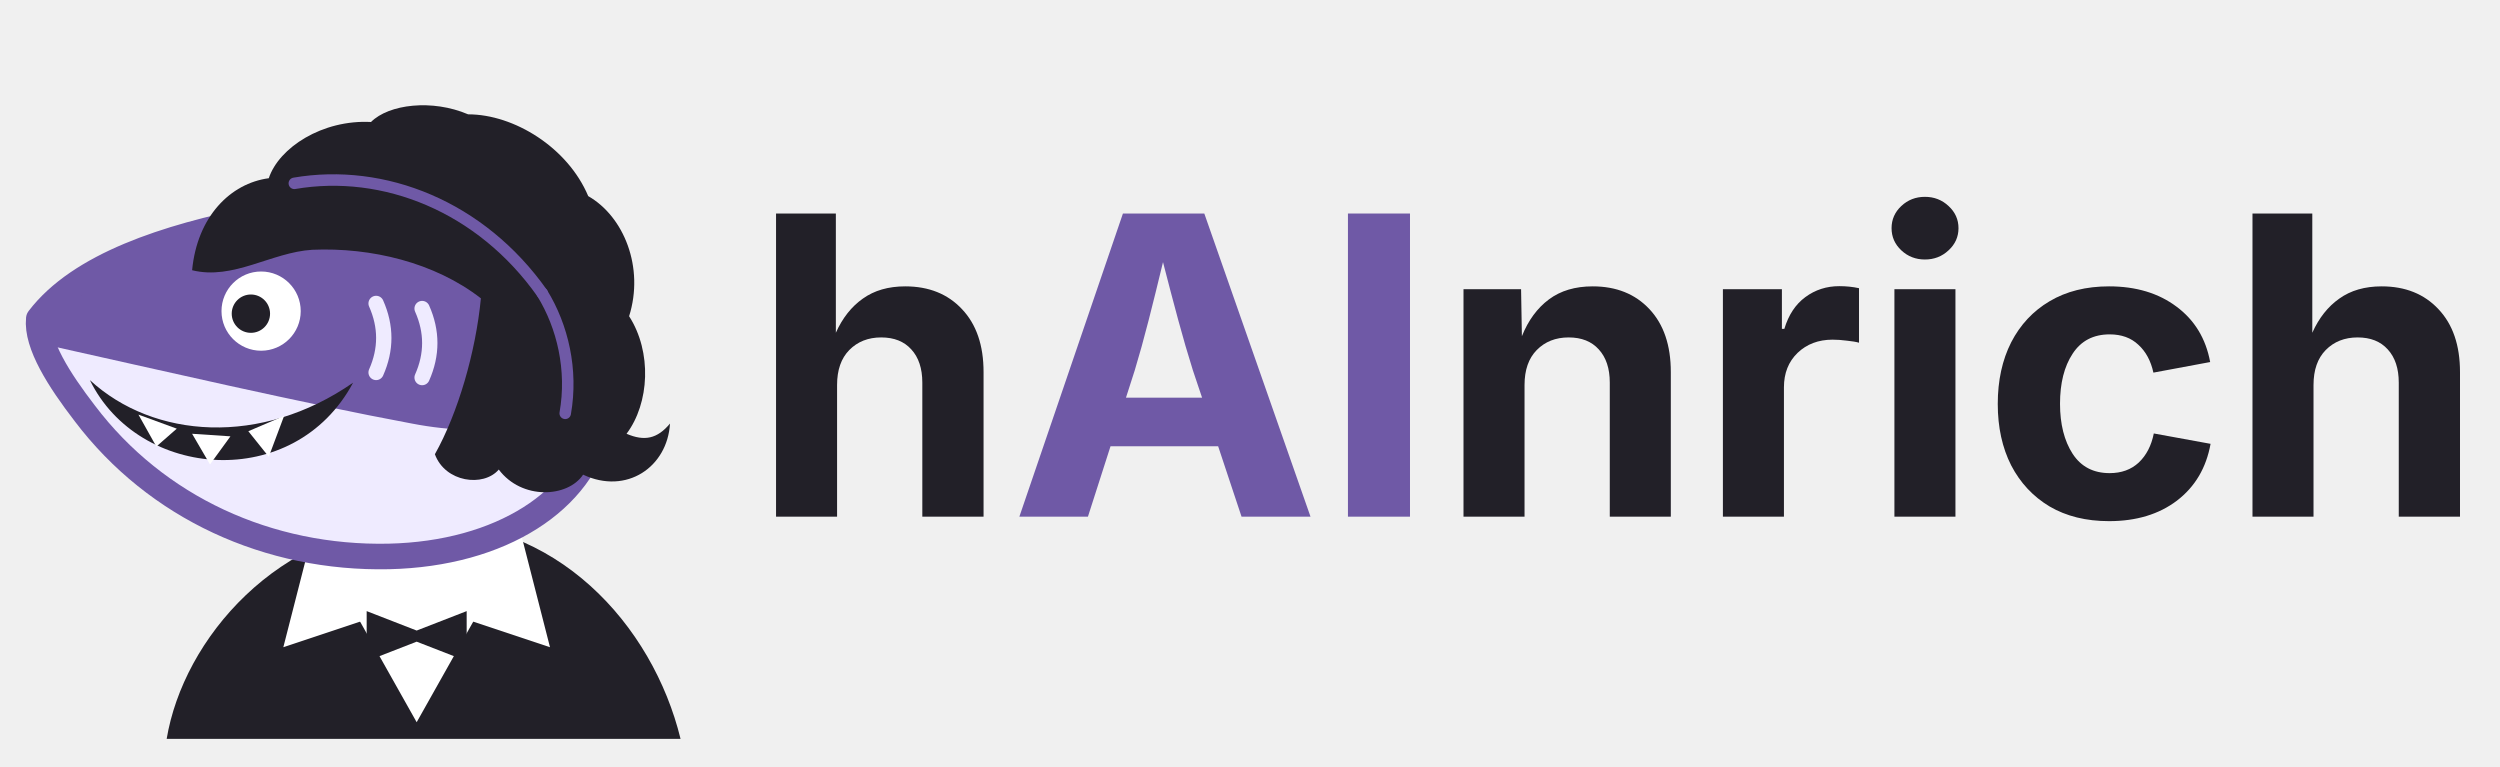
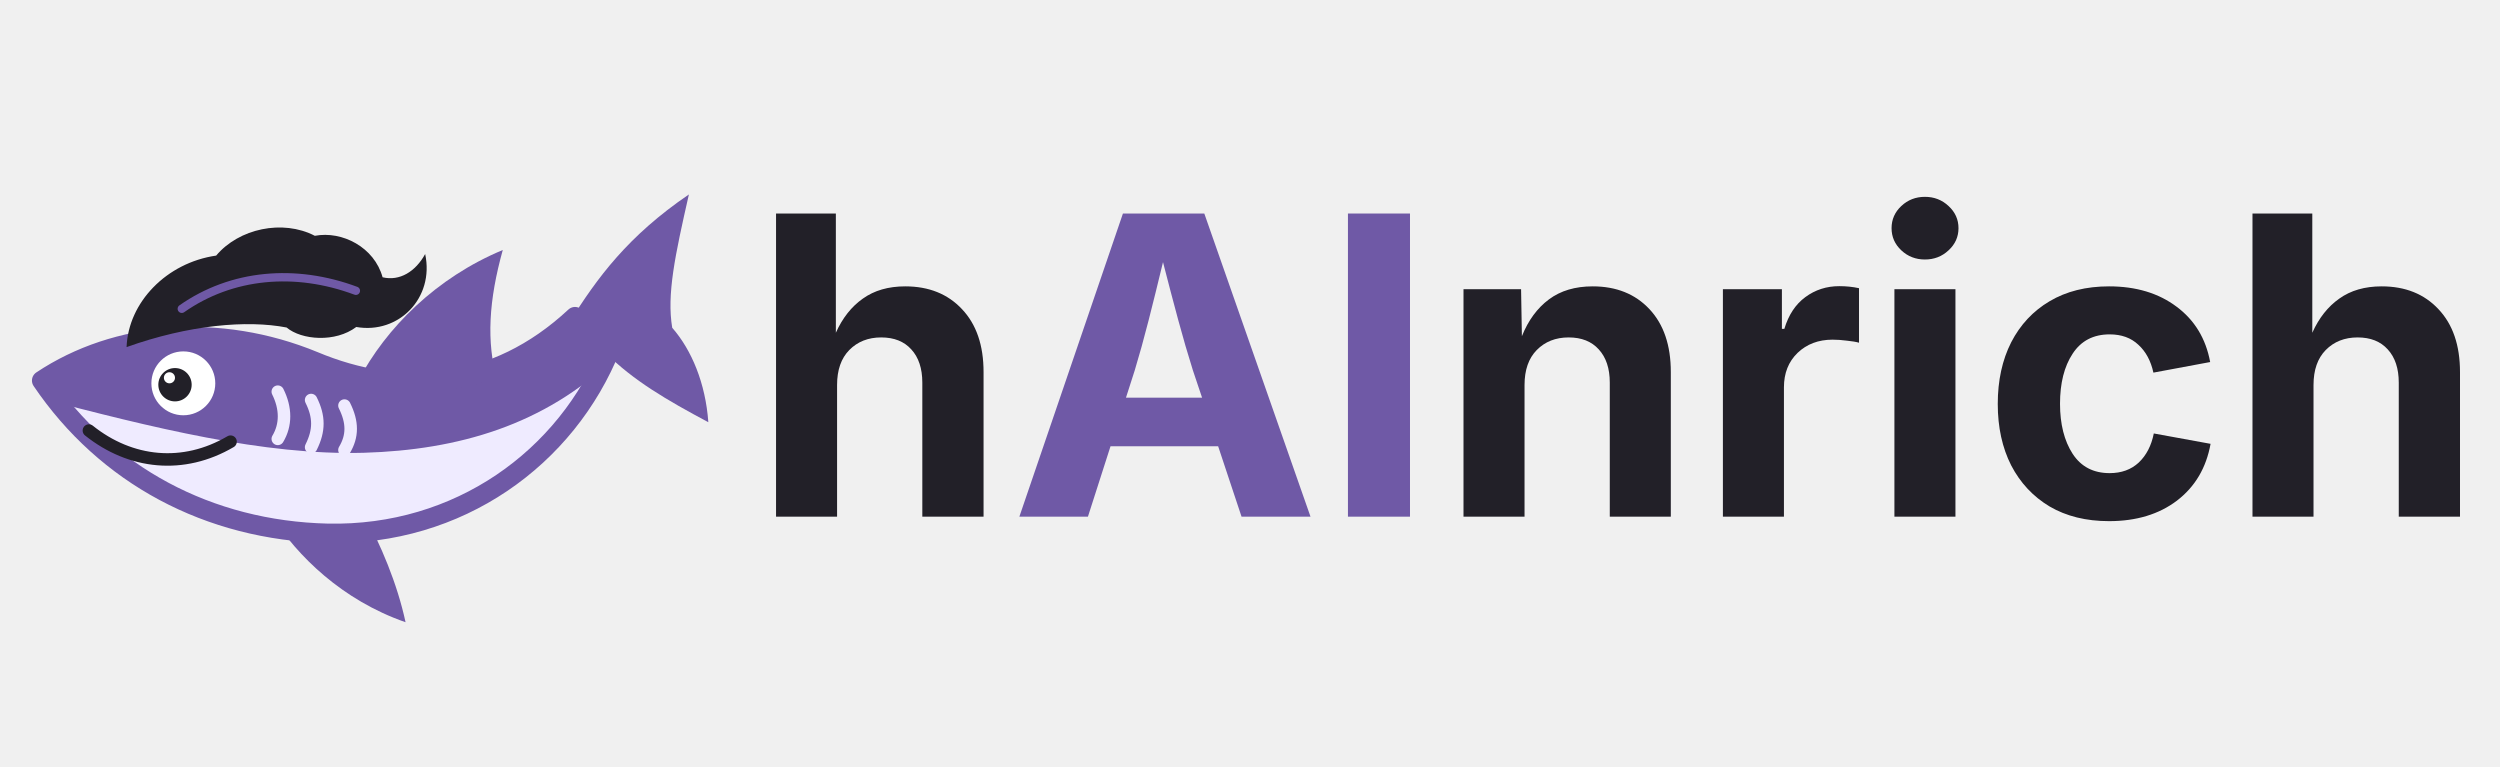
- <svg xmlns="http://www.w3.org/2000/svg" viewBox="0 0 1800 552" role="img" aria-label="hAInrich" version="1.1" id="svg49">
-   <defs id="defs53" />
-   <g transform="translate(0,20)" id="g43">
-     <path d="m 120,512 c 12,-72 80,-152 180,-156 100,-4 170,74 190,156 z" fill="#222028" id="path2" />
-     <path d="m 246,404 h 108 l -54,96 z" fill="#ffffff" id="path4" />
-     <path d="m 226,360 -22,86 96,-32 96,32 -22,-86 z" fill="#ffffff" id="path6" />
-     <path d="m 264,420 36,14 36,-14 v 36 l -36,-14 -36,14 z" fill="#222028" id="path8" />
-     <g transform="matrix(0.92,0,0,0.92,4,-26)" id="g41">
+ <svg xmlns="http://www.w3.org/2000/svg" viewBox="0 0 1800 552" role="img" aria-label="hAInrich" version="1.1" id="svg47">
+   <defs id="defs51" />
+   <g transform="translate(0,20)" id="g41">
+     <g transform="translate(0,40)" id="g39">
      <clipPath id="koerper">
-         <path d="m 26,256 c 32,-42 100,-64 170,-78 66,-14 144,-10 196,20 54,32 84,84 72,142 C 452,398 388,440 300,442 206,444 118,404 62,330 42,304 24,276 26,256 Z" id="path10" />
+         <path d="m 30,214 c 54,-36 128,-42 196,-14 62,26 130,22 188,-32 l 26,22 C 408,270 330,326 236,324 150,322 76,282 30,214 Z" id="path2" />
      </clipPath>
-       <path d="m 26,256 c 32,-42 100,-64 170,-78 66,-14 144,-10 196,20 54,32 84,84 72,142 C 452,398 388,440 300,442 206,444 118,404 62,330 42,304 24,276 26,256 Z" fill="#6f59a6" id="path13" />
-       <path d="m 30,276 c 90,20 202,46 288,62 62,12 114,2 166,-32 V 472 H 20 Z" fill="#efebff" clip-path="url(#koerper)" id="path15" />
-       <path d="m 26,256 c 32,-42 100,-64 170,-78 66,-14 144,-10 196,20 54,32 84,84 72,142 C 452,398 388,440 300,442 206,444 118,404 62,330 42,304 24,276 26,256 Z" fill="none" stroke="#6f59a6" stroke-width="20" stroke-linejoin="round" id="path17" />
-       <path d="m 146,218 c 4,-42 30,-68 60,-72 8,-24 42,-46 80,-44 14,-14 48,-18 76,-6 36,0 78,26 94,64 28,16 44,56 32,94 18,28 16,68 -2,92 14,6 24,4 34,-8 -2,34 -34,56 -68,40 -12,18 -48,20 -66,-4 -12,14 -42,10 -50,-12 18,-32 32,-80 36,-122 -36,-28 -86,-40 -132,-38 -32,2 -62,24 -94,16 z" fill="#222028" id="path19" />
-       <g fill="none" stroke="#6f59a6" stroke-width="9" stroke-linecap="round" id="g25">
-         <path d="m 226,150 c 70,-12 146,18 194,86" id="path21" />
-         <path d="m 420,236 c 16,26 24,60 18,94" id="path23" />
+       <path d="m 410,172 c 20,-32 42,-62 86,-92 -10,44 -16,72 -12,96 14,16 24,40 26,68 -30,-16 -54,-30 -74,-50 z" fill="#6f59a6" id="path5" />
+       <path d="m 258,214 c 20,-38 56,-74 104,-94 -10,36 -12,66 -4,94 -32,16 -68,16 -100,0 z" fill="#6f59a6" id="path7" />
+       <path d="m 196,312 c 18,28 50,60 96,76 -6,-28 -18,-56 -30,-78 z" fill="#6f59a6" id="path9" />
+       <path d="m 30,214 c 54,-36 128,-42 196,-14 62,26 130,22 188,-32 l 26,22 C 408,270 330,326 236,324 150,322 76,282 30,214 Z" fill="#6f59a6" id="path11" />
+       <path d="m 26,226 c 84,22 164,42 236,40 68,-2 130,-20 180,-68 l 18,162 H 20 Z" fill="#efebff" clip-path="url(#koerper)" id="path13" />
+       <path d="m 30,214 c 54,-36 128,-42 196,-14 62,26 130,22 188,-32 l 26,22 C 408,270 330,326 236,324 150,322 76,282 30,214 Z" fill="none" stroke="#6f59a6" stroke-width="14" stroke-linejoin="round" id="path15" />
+       <g fill="none" stroke="#efebff" stroke-width="9" stroke-linecap="round" id="g23">
+         <path d="m 200,222 c 6,12 6,24 0,34" id="path17" />
+         <path d="m 224,228 c 6,12 6,22 0,34" id="path19" />
+         <path d="m 248,232 c 6,12 6,22 0,32" id="path21" />
      </g>
-       <path id="circle27" style="fill:#ffffff" d="m 231,250 a 31,31 0 0 1 -31,31 31,31 0 0 1 -31,-31 31,31 0 0 1 31,-31 31,31 0 0 1 31,31 z" />
-       <path id="circle29" style="fill:#222028" d="m 207,252 a 15,15 0 0 1 -15,15 15,15 0 0 1 -15,-15 15,15 0 0 1 15,-15 15,15 0 0 1 15,15 z" />
-       <path d="m 66,304 c 50,46 134,52 206,2 -46,86 -168,76 -206,-2 z" fill="#222028" id="path31" />
-       <path d="m 104,331 14,25 16,-14 z m 42,15 14,24 16,-22 z m 44,-2 16,20 12,-32 z" fill="#ffffff" id="path33" />
-       <g fill="none" stroke="#efebff" stroke-width="12" stroke-linecap="round" id="g39">
-         <path d="m 290,244 c 8,18 8,36 0,54" id="path35" />
-         <path d="m 326,248 c 8,18 8,36 0,54" id="path37" />
+       <path id="circle25" style="fill:#ffffff" d="m 155,216 a 23,23 0 0 1 -23,23 23,23 0 0 1 -23,-23 23,23 0 0 1 23,-23 23,23 0 0 1 23,23 z" />
+       <path id="circle27" style="fill:#222028" d="m 138,217 a 12,12 0 0 1 -12,12 12,12 0 0 1 -12,-12 12,12 0 0 1 12,-12 12,12 0 0 1 12,12 z" />
+       <path id="circle29" style="fill:#ffffff" d="m 126,212 a 4,4 0 0 1 -4,4 4,4 0 0 1 -4,-4 4,4 0 0 1 4,-4 4,4 0 0 1 4,4 z" />
+       <path d="m 64,250 c 30,24 68,28 102,8" fill="none" stroke="#222028" stroke-width="9" stroke-linecap="round" id="path31" />
+       <g transform="rotate(-5,180,150)" id="g37">
+         <path d="m 88,182 c 4,-32 34,-58 70,-60 18,-18 50,-22 72,-8 20,-2 42,12 46,34 12,4 24,-2 32,-14 4,32 -24,56 -54,48 -16,10 -40,6 -50,-4 -28,-8 -70,-8 -116,4 z" fill="#222028" id="path33" />
+         <path d="m 130,158 c 38,-22 84,-22 126,-2" fill="none" stroke="#6f59a6" stroke-width="6" stroke-linecap="round" id="path35" />
      </g>
    </g>
  </g>
-   <g aria-label="hAInrich" id="text47" style="font-weight:700;font-size:300px;font-family:Inter;fill:#222028">
-     <path d="M 602.695,277.225 V 372 H 558.75 V 153.738 h 43.066 v 85.84 q 7.178,-15.967 19.482,-24.609 12.305,-8.789 30.469,-8.789 25.488,0 40.869,16.406 15.527,16.406 15.527,45.264 V 372 h -44.092 v -96.533 q 0,-15.234 -7.91,-23.877 -7.764,-8.643 -21.68,-8.643 -14.062,0 -22.998,9.082 -8.789,8.936 -8.789,25.195 z" id="path57" />
-     <path d="m 733.945,372 74.561,-218.262 h 58.594 L 943.564,372 h -49.658 l -16.846,-50.684 H 799.57 L 783.311,372 Z m 76.758,-85.693 h 54.785 l -6.592,-19.629 q -5.273,-16.699 -10.547,-36.182 -5.273,-19.482 -10.986,-41.748 -5.42,22.559 -10.4,42.041 -4.98,19.482 -9.961,35.889 z" style="fill:#6f59a6" id="path59" />
-     <path d="M 1015.195,153.738 V 372 H 970.518 V 153.738 Z" style="fill:#6f59a6" id="path61" />
-     <path d="M 1097.666,277.225 V 372 h -43.945 V 208.23 h 41.455 l 0.586,33.838 q 6.885,-17.139 19.482,-26.514 12.598,-9.375 31.494,-9.375 25.488,0 40.869,16.406 15.381,16.406 15.381,45.264 V 372 h -43.945 v -96.533 q 0,-15.234 -7.91,-23.877 -7.764,-8.643 -21.68,-8.643 -14.062,0 -22.998,9.082 -8.789,8.936 -8.789,25.195 z" id="path63" />
-     <path d="M 1240.488,372 V 208.23 h 42.48 v 28.564 h 1.758 q 4.541,-15.088 15.088,-22.852 10.693,-7.91 24.463,-7.91 7.471,0 14.209,1.465 v 39.258 q -2.93,-0.879 -8.643,-1.465 -5.566,-0.732 -10.4,-0.732 -15.234,0 -25.195,9.521 -9.814,9.521 -9.814,24.756 V 372 Z" id="path65" />
-     <path d="M 1363.975,372 V 208.23 h 43.945 V 372 Z m 21.973,-185.156 q -9.961,0 -16.992,-6.592 -7.031,-6.592 -7.031,-15.967 0,-9.375 7.031,-15.967 7.031,-6.592 16.992,-6.592 9.961,0 16.992,6.592 7.178,6.592 7.178,15.967 0,9.375 -7.178,15.967 -7.031,6.592 -16.992,6.592 z" id="path67" />
-     <path d="m 1518.516,375.223 q -24.756,0 -42.773,-10.547 -17.871,-10.693 -27.686,-29.59 -9.668,-19.043 -9.668,-44.238 0,-25.342 9.668,-44.385 9.815,-19.043 27.686,-29.59 18.018,-10.693 42.773,-10.693 29.15,0 48.633,14.648 19.483,14.502 24.17,39.844 l -40.869,7.617 q -2.783,-12.744 -10.84,-20.068 -7.91,-7.471 -20.654,-7.471 -17.578,0 -26.66,13.916 -9.082,13.77 -9.082,36.035 0,21.973 9.082,36.035 9.082,13.916 26.66,13.916 12.744,0 20.947,-7.617 8.203,-7.764 10.84,-20.947 l 40.869,7.471 q -4.688,25.928 -24.17,40.869 -19.482,14.795 -48.926,14.795 z" id="path69" />
-     <path d="M 1665.732,277.225 V 372 h -43.945 V 153.738 h 43.066 v 85.84 q 7.178,-15.967 19.482,-24.609 12.305,-8.789 30.469,-8.789 25.488,0 40.869,16.406 15.527,16.406 15.527,45.264 V 372 h -44.092 v -96.533 q 0,-15.234 -7.91,-23.877 -7.764,-8.643 -21.68,-8.643 -14.062,0 -22.998,9.082 -8.789,8.936 -8.789,25.195 z" id="path71" />
+   <g aria-label="hAInrich" id="text45" style="font-weight:700;font-size:300px;font-family:Inter;fill:#222028">
+     <path d="M 602.695,277.225 V 372 H 558.75 V 153.738 h 43.066 v 85.84 q 7.178,-15.967 19.482,-24.609 12.305,-8.789 30.469,-8.789 25.488,0 40.869,16.406 15.527,16.406 15.527,45.264 V 372 h -44.092 v -96.533 q 0,-15.234 -7.91,-23.877 -7.764,-8.643 -21.68,-8.643 -14.062,0 -22.998,9.082 -8.789,8.936 -8.789,25.195 z" id="path56" />
+     <path d="m 733.945,372 74.561,-218.262 h 58.594 L 943.564,372 h -49.658 l -16.846,-50.684 H 799.57 L 783.311,372 Z m 76.758,-85.693 h 54.785 l -6.592,-19.629 q -5.273,-16.699 -10.547,-36.182 -5.273,-19.482 -10.986,-41.748 -5.42,22.559 -10.4,42.041 -4.98,19.482 -9.961,35.889 z" style="fill:#6f59a6" id="path58" />
+     <path d="M 1015.195,153.738 V 372 H 970.518 V 153.738 Z" style="fill:#6f59a6" id="path60" />
+     <path d="M 1097.666,277.225 V 372 h -43.945 V 208.23 h 41.455 l 0.586,33.838 q 6.885,-17.139 19.482,-26.514 12.598,-9.375 31.494,-9.375 25.488,0 40.869,16.406 15.381,16.406 15.381,45.264 V 372 h -43.945 v -96.533 q 0,-15.234 -7.91,-23.877 -7.764,-8.643 -21.68,-8.643 -14.062,0 -22.998,9.082 -8.789,8.936 -8.789,25.195 z" id="path62" />
+     <path d="M 1240.488,372 V 208.23 h 42.48 v 28.564 h 1.758 q 4.541,-15.088 15.088,-22.852 10.693,-7.91 24.463,-7.91 7.471,0 14.209,1.465 v 39.258 q -2.93,-0.879 -8.643,-1.465 -5.566,-0.732 -10.4,-0.732 -15.234,0 -25.195,9.521 -9.814,9.521 -9.814,24.756 V 372 Z" id="path64" />
+     <path d="M 1363.975,372 V 208.23 h 43.945 V 372 Z m 21.973,-185.156 q -9.961,0 -16.992,-6.592 -7.031,-6.592 -7.031,-15.967 0,-9.375 7.031,-15.967 7.031,-6.592 16.992,-6.592 9.961,0 16.992,6.592 7.178,6.592 7.178,15.967 0,9.375 -7.178,15.967 -7.031,6.592 -16.992,6.592 z" id="path66" />
+     <path d="m 1518.516,375.223 q -24.756,0 -42.773,-10.547 -17.871,-10.693 -27.686,-29.59 -9.668,-19.043 -9.668,-44.238 0,-25.342 9.668,-44.385 9.815,-19.043 27.686,-29.59 18.018,-10.693 42.773,-10.693 29.15,0 48.633,14.648 19.483,14.502 24.17,39.844 l -40.869,7.617 q -2.783,-12.744 -10.84,-20.068 -7.91,-7.471 -20.654,-7.471 -17.578,0 -26.66,13.916 -9.082,13.77 -9.082,36.035 0,21.973 9.082,36.035 9.082,13.916 26.66,13.916 12.744,0 20.947,-7.617 8.203,-7.764 10.84,-20.947 l 40.869,7.471 q -4.688,25.928 -24.17,40.869 -19.482,14.795 -48.926,14.795 z" id="path68" />
+     <path d="M 1665.732,277.225 V 372 h -43.945 V 153.738 h 43.066 v 85.84 q 7.178,-15.967 19.482,-24.609 12.305,-8.789 30.469,-8.789 25.488,0 40.869,16.406 15.527,16.406 15.527,45.264 V 372 h -44.092 v -96.533 q 0,-15.234 -7.91,-23.877 -7.764,-8.643 -21.68,-8.643 -14.062,0 -22.998,9.082 -8.789,8.936 -8.789,25.195 z" id="path70" />
  </g>
</svg>
